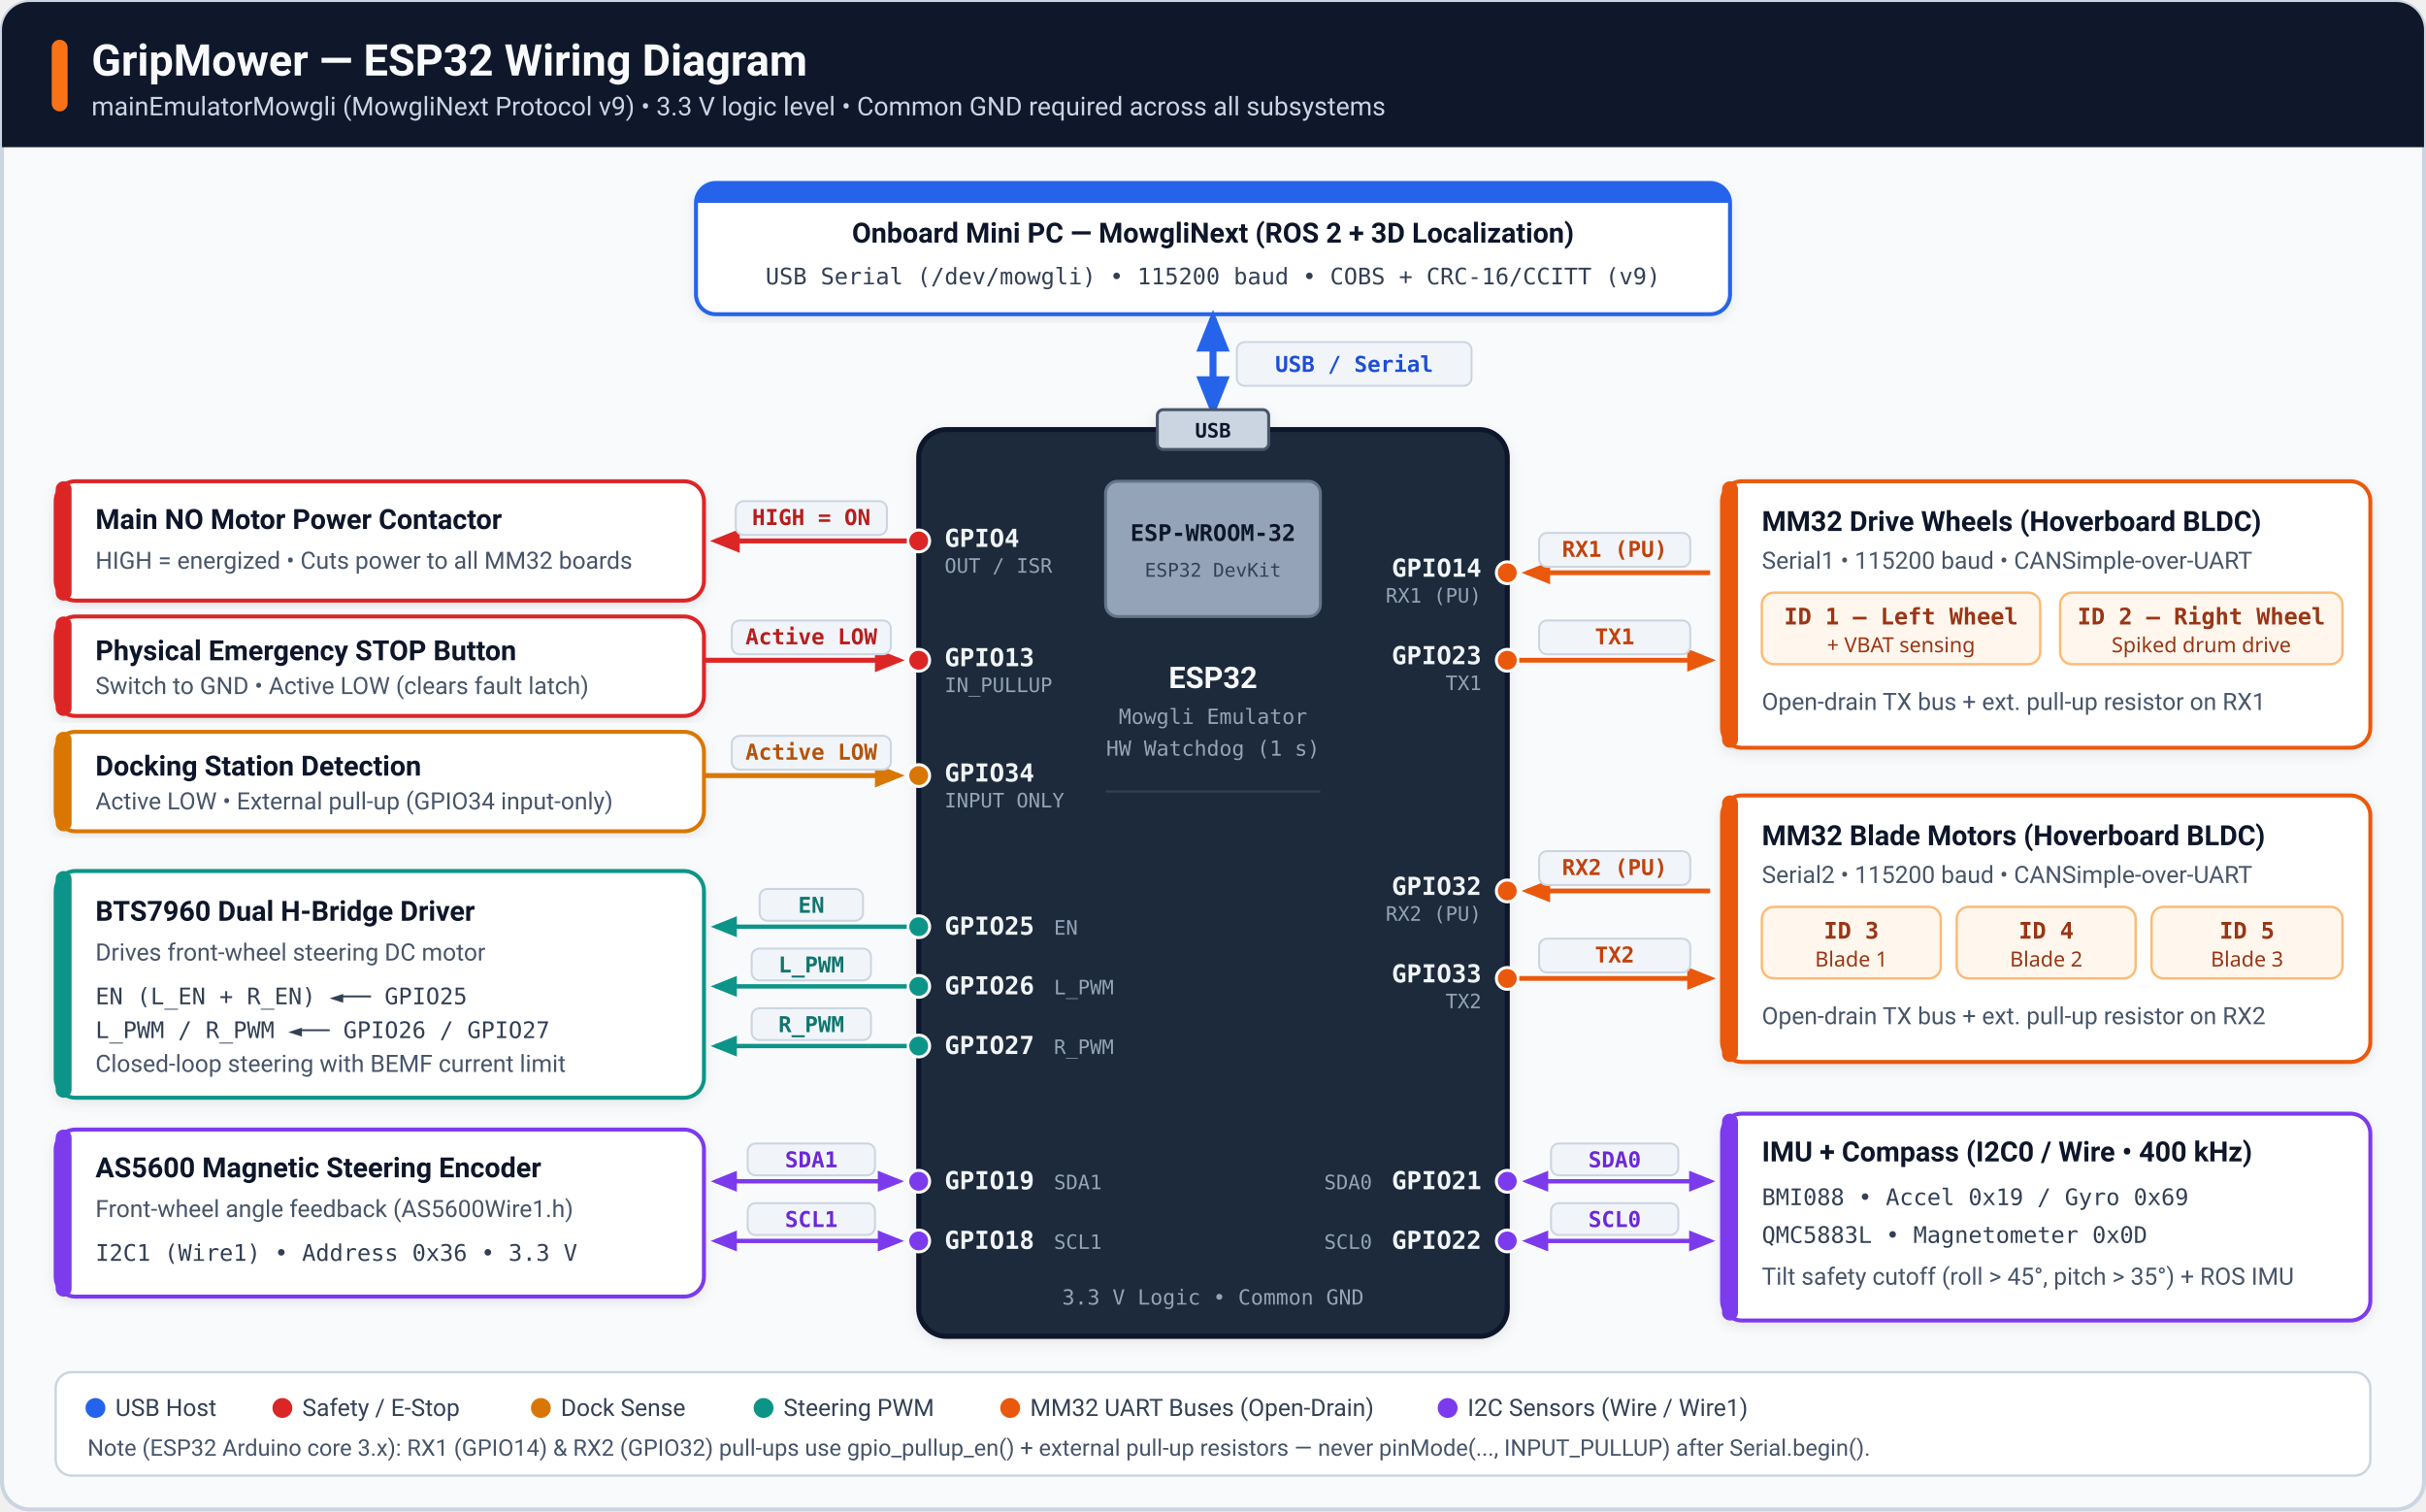
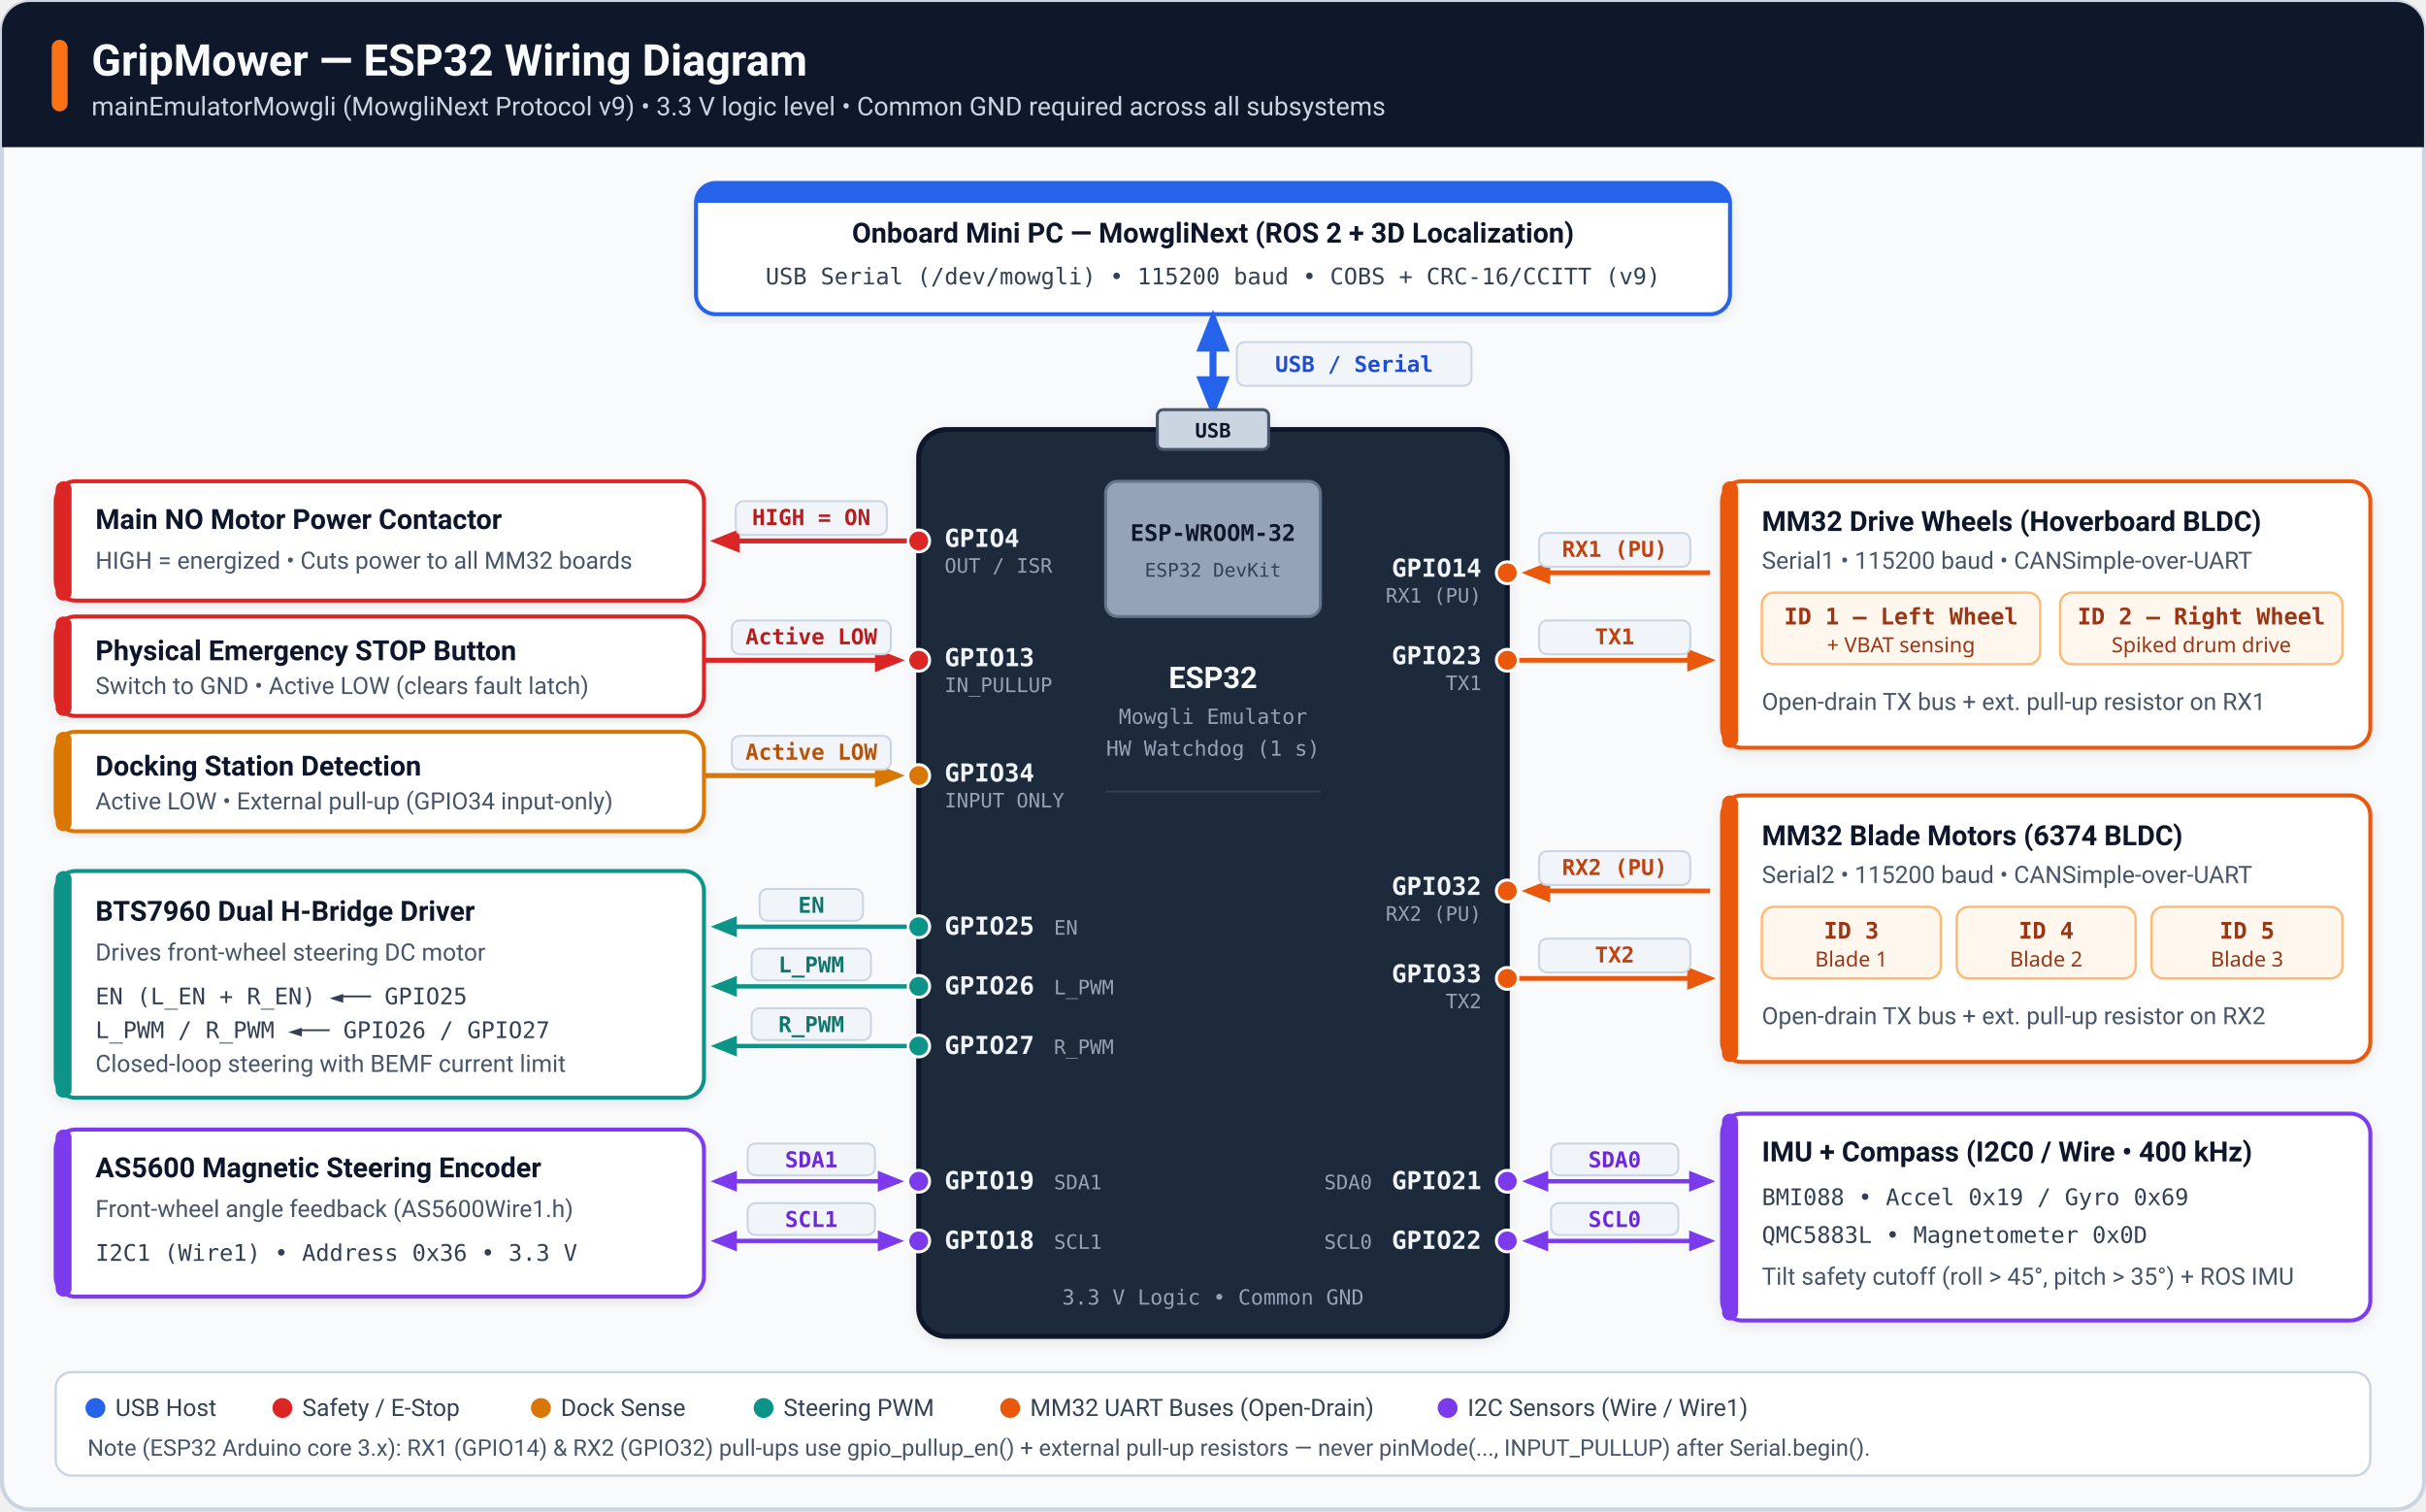
<svg xmlns="http://www.w3.org/2000/svg" viewBox="0 0 1220 760" width="1220" height="760" role="img" aria-labelledby="title desc">
  <defs>
    <style>
      .bg { fill: #f8fafc; }
      .header-bg { fill: #0f172a; }
      .title { font-family: -apple-system, BlinkMacSystemFont, "Segoe UI", Roboto, Helvetica, Arial, sans-serif; font-size: 22px; font-weight: 700; fill: #f8fafc; }
      .subtitle { font-family: -apple-system, BlinkMacSystemFont, "Segoe UI", Roboto, Helvetica, Arial, sans-serif; font-size: 13px; fill: #cbd5e1; }
      .card { fill: #ffffff; stroke-width: 2; rx: 10; ry: 10; }
      .card-title { font-family: -apple-system, BlinkMacSystemFont, "Segoe UI", Roboto, Helvetica, Arial, sans-serif; font-size: 14px; font-weight: 700; fill: #0f172a; }
      .card-sub { font-family: -apple-system, BlinkMacSystemFont, "Segoe UI", Roboto, Helvetica, Arial, sans-serif; font-size: 12px; fill: #475569; }
      .card-mono { font-family: ui-monospace, SFMono-Regular, Menlo, Monaco, Consolas, monospace; font-size: 11.5px; fill: #334155; }
      .esp-body { fill: #1e293b; stroke: #0f172a; stroke-width: 2.5; }
      .esp-shield { fill: #94a3b8; stroke: #64748b; stroke-width: 1.5; }
      .esp-title { font-family: -apple-system, BlinkMacSystemFont, "Segoe UI", Roboto, Helvetica, Arial, sans-serif; font-size: 15px; font-weight: 700; fill: #f8fafc; }
      .esp-sub { font-family: ui-monospace, SFMono-Regular, Menlo, Monaco, Consolas, monospace; font-size: 10.5px; fill: #94a3b8; }
      .pin-label { font-family: ui-monospace, SFMono-Regular, Menlo, Monaco, Consolas, monospace; font-size: 12.5px; font-weight: 700; fill: #f1f5f9; }
      .pin-role { font-family: ui-monospace, SFMono-Regular, Menlo, Monaco, Consolas, monospace; font-size: 10px; fill: #94a3b8; }
      .wire-lbl { font-family: ui-monospace, SFMono-Regular, Menlo, Monaco, Consolas, monospace; font-size: 11px; font-weight: 600; fill: #334155; }
      .wire-pill { fill: #f1f5f9; stroke: #cbd5e1; stroke-width: 1; rx: 4; ry: 4; }
      .legend-text { font-family: -apple-system, BlinkMacSystemFont, "Segoe UI", Roboto, Helvetica, Arial, sans-serif; font-size: 12px; fill: #334155; }
      .note-text { font-family: -apple-system, BlinkMacSystemFont, "Segoe UI", Roboto, Helvetica, Arial, sans-serif; font-size: 11.5px; fill: #475569; }
    </style>
    <filter id="shadow" x="-5%" y="-5%" width="110%" height="112%">
      <feDropShadow dx="0" dy="2" stdDeviation="3" flood-color="#0f172a" flood-opacity="0.08" />
    </filter>
    <marker id="arr-red" viewBox="0 0 10 10" refX="8" refY="5" markerWidth="6" markerHeight="6" orient="auto-start-reverse">
      <path d="M 0 1 L 10 5 L 0 9 z" fill="#dc2626" />
    </marker>
    <marker id="arr-amber" viewBox="0 0 10 10" refX="8" refY="5" markerWidth="6" markerHeight="6" orient="auto-start-reverse">
      <path d="M 0 1 L 10 5 L 0 9 z" fill="#d97706" />
    </marker>
    <marker id="arr-teal" viewBox="0 0 10 10" refX="8" refY="5" markerWidth="6" markerHeight="6" orient="auto-start-reverse">
      <path d="M 0 1 L 10 5 L 0 9 z" fill="#0d9488" />
    </marker>
    <marker id="arr-orange" viewBox="0 0 10 10" refX="8" refY="5" markerWidth="6" markerHeight="6" orient="auto-start-reverse">
      <path d="M 0 1 L 10 5 L 0 9 z" fill="#ea580c" />
    </marker>
    <marker id="arr-purple" viewBox="0 0 10 10" refX="8" refY="5" markerWidth="6" markerHeight="6" orient="auto-start-reverse">
      <path d="M 0 1 L 10 5 L 0 9 z" fill="#7c3aed" />
    </marker>
    <marker id="arr-blue" viewBox="0 0 10 10" refX="8" refY="5" markerWidth="6" markerHeight="6" orient="auto-start-reverse">
      <path d="M 0 1 L 10 5 L 0 9 z" fill="#2563eb" />
    </marker>
  </defs>
  <rect x="1" y="1" width="1218" height="758" rx="14" ry="14" class="bg" stroke="#cbd5e1" stroke-width="2" />
  <path d="M 15 1 H 1205 A 14 14 0 0 1 1219 15 V 74 H 1 V 15 A 14 14 0 0 1 15 1 Z" class="header-bg" />
  <rect x="26" y="20" width="8" height="36" rx="4" fill="#f97316" />
  <text x="46" y="38" class="title">GripMower — ESP32 Wiring Diagram</text>
  <text x="46" y="58" class="subtitle">mainEmulatorMowgli (MowgliNext Protocol v9)  •  3.3 V logic level  •  Common GND required across all subsystems</text>
  <g filter="url(#shadow)">
    <rect x="350" y="92" width="520" height="66" class="card" stroke="#2563eb" />
    <path d="M 360 92 H 860 A 10 10 0 0 1 870 102 V 102 H 350 V 102 A 10 10 0 0 1 360 92 Z" fill="#2563eb" />
    <text x="610" y="122" text-anchor="middle" class="card-title">Onboard Mini PC — MowgliNext (ROS 2 + 3D Localization)</text>
    <text x="610" y="143" text-anchor="middle" class="card-mono">USB Serial (/dev/mowgli)  •  115200 baud  •  COBS + CRC-16/CCITT (v9)</text>
  </g>
  <line x1="610" y1="160" x2="610" y2="206" stroke="#2563eb" stroke-width="3.5" marker-start="url(#arr-blue)" marker-end="url(#arr-blue)" />
  <rect x="622" y="172" width="118" height="22" class="wire-pill" />
  <text x="681" y="187" text-anchor="middle" class="wire-lbl" style="fill:#1d4ed8">USB / Serial</text>
  <g filter="url(#shadow)">
    <rect x="462" y="216" width="296" height="456" rx="14" ry="14" class="esp-body" />
    <rect x="582" y="206" width="56" height="20" rx="3" fill="#cbd5e1" stroke="#475569" stroke-width="1.5" />
    <text x="610" y="220" text-anchor="middle" style="font-family:monospace;font-size:10px;font-weight:700;fill:#0f172a">USB</text>
    <rect x="556" y="242" width="108" height="68" rx="6" class="esp-shield" />
    <text x="610" y="272" text-anchor="middle" style="font-family:monospace;font-size:11.5px;font-weight:700;fill:#0f172a">ESP-WROOM-32</text>
    <text x="610" y="290" text-anchor="middle" style="font-family:monospace;font-size:9.5px;fill:#334155">ESP32 DevKit</text>
    <text x="610" y="346" text-anchor="middle" class="esp-title">ESP32</text>
    <text x="610" y="364" text-anchor="middle" class="esp-sub">Mowgli Emulator</text>
    <text x="610" y="380" text-anchor="middle" class="esp-sub">HW Watchdog (1 s)</text>
    <line x1="556" y1="398" x2="664" y2="398" stroke="#334155" stroke-width="1" />
    <text x="610" y="656" text-anchor="middle" class="esp-sub">3.3 V Logic • Common GND</text>
  </g>
  <circle cx="462" cy="272" r="5.5" fill="#dc2626" stroke="#ffffff" stroke-width="1.5" />
  <text x="475" y="275" class="pin-label">GPIO4</text>
  <text x="475" y="288" class="pin-role">OUT / ISR</text>
  <circle cx="462" cy="332" r="5.5" fill="#dc2626" stroke="#ffffff" stroke-width="1.5" />
  <text x="475" y="335" class="pin-label">GPIO13</text>
  <text x="475" y="348" class="pin-role">IN_PULLUP</text>
  <circle cx="462" cy="390" r="5.5" fill="#d97706" stroke="#ffffff" stroke-width="1.5" />
  <text x="475" y="393" class="pin-label">GPIO34</text>
  <text x="475" y="406" class="pin-role">INPUT ONLY</text>
  <circle cx="462" cy="466" r="5.5" fill="#0d9488" stroke="#ffffff" stroke-width="1.5" />
  <text x="475" y="470" class="pin-label">GPIO25</text>
  <text x="530" y="470" class="pin-role">EN</text>
  <circle cx="462" cy="496" r="5.5" fill="#0d9488" stroke="#ffffff" stroke-width="1.5" />
  <text x="475" y="500" class="pin-label">GPIO26</text>
  <text x="530" y="500" class="pin-role">L_PWM</text>
  <circle cx="462" cy="526" r="5.5" fill="#0d9488" stroke="#ffffff" stroke-width="1.5" />
  <text x="475" y="530" class="pin-label">GPIO27</text>
  <text x="530" y="530" class="pin-role">R_PWM</text>
  <circle cx="462" cy="594" r="5.5" fill="#7c3aed" stroke="#ffffff" stroke-width="1.5" />
  <text x="475" y="598" class="pin-label">GPIO19</text>
  <text x="530" y="598" class="pin-role">SDA1</text>
  <circle cx="462" cy="624" r="5.5" fill="#7c3aed" stroke="#ffffff" stroke-width="1.5" />
  <text x="475" y="628" class="pin-label">GPIO18</text>
  <text x="530" y="628" class="pin-role">SCL1</text>
  <circle cx="758" cy="288" r="5.5" fill="#ea580c" stroke="#ffffff" stroke-width="1.5" />
  <text x="745" y="290" text-anchor="end" class="pin-label">GPIO14</text>
  <text x="745" y="303" text-anchor="end" class="pin-role">RX1 (PU)</text>
  <circle cx="758" cy="332" r="5.5" fill="#ea580c" stroke="#ffffff" stroke-width="1.5" />
  <text x="745" y="334" text-anchor="end" class="pin-label">GPIO23</text>
  <text x="745" y="347" text-anchor="end" class="pin-role">TX1</text>
  <circle cx="758" cy="448" r="5.5" fill="#ea580c" stroke="#ffffff" stroke-width="1.5" />
  <text x="745" y="450" text-anchor="end" class="pin-label">GPIO32</text>
  <text x="745" y="463" text-anchor="end" class="pin-role">RX2 (PU)</text>
  <circle cx="758" cy="492" r="5.5" fill="#ea580c" stroke="#ffffff" stroke-width="1.5" />
  <text x="745" y="494" text-anchor="end" class="pin-label">GPIO33</text>
  <text x="745" y="507" text-anchor="end" class="pin-role">TX2</text>
  <circle cx="758" cy="594" r="5.5" fill="#7c3aed" stroke="#ffffff" stroke-width="1.5" />
  <text x="745" y="598" text-anchor="end" class="pin-label">GPIO21</text>
  <text x="690" y="598" text-anchor="end" class="pin-role">SDA0</text>
  <circle cx="758" cy="624" r="5.5" fill="#7c3aed" stroke="#ffffff" stroke-width="1.5" />
  <text x="745" y="628" text-anchor="end" class="pin-label">GPIO22</text>
  <text x="690" y="628" text-anchor="end" class="pin-role">SCL0</text>
  <g filter="url(#shadow)">
    <rect x="28" y="242" width="326" height="60" class="card" stroke="#dc2626" />
    <rect x="28" y="242" width="8" height="60" rx="4" fill="#dc2626" />
    <text x="48" y="266" class="card-title">Main NO Motor Power Contactor</text>
    <text x="48" y="286" class="card-sub">HIGH = energized • Cuts power to all MM32 boards</text>
  </g>
  <line x1="456" y1="272" x2="360" y2="272" stroke="#dc2626" stroke-width="2.5" marker-end="url(#arr-red)" />
  <rect x="370" y="252" width="76" height="17" class="wire-pill" />
  <text x="408" y="264" text-anchor="middle" class="wire-lbl" style="fill:#b91c1c">HIGH = ON</text>
  <g filter="url(#shadow)">
    <rect x="28" y="310" width="326" height="50" class="card" stroke="#dc2626" />
    <rect x="28" y="310" width="8" height="50" rx="4" fill="#dc2626" />
    <text x="48" y="332" class="card-title">Physical Emergency STOP Button</text>
    <text x="48" y="349" class="card-sub">Switch to GND • Active LOW (clears fault latch)</text>
  </g>
  <line x1="354" y1="332" x2="452" y2="332" stroke="#dc2626" stroke-width="2.5" marker-end="url(#arr-red)" />
  <rect x="368" y="312" width="80" height="17" class="wire-pill" />
  <text x="408" y="324" text-anchor="middle" class="wire-lbl" style="fill:#b91c1c">Active LOW</text>
  <g filter="url(#shadow)">
    <rect x="28" y="368" width="326" height="50" class="card" stroke="#d97706" />
    <rect x="28" y="368" width="8" height="50" rx="4" fill="#d97706" />
    <text x="48" y="390" class="card-title">Docking Station Detection</text>
    <text x="48" y="407" class="card-sub">Active LOW • External pull-up (GPIO34 input-only)</text>
  </g>
  <line x1="354" y1="390" x2="452" y2="390" stroke="#d97706" stroke-width="2.5" marker-end="url(#arr-amber)" />
  <rect x="368" y="370" width="80" height="17" class="wire-pill" />
  <text x="408" y="382" text-anchor="middle" class="wire-lbl" style="fill:#b45309">Active LOW</text>
  <g filter="url(#shadow)">
    <rect x="28" y="438" width="326" height="114" class="card" stroke="#0d9488" />
    <rect x="28" y="438" width="8" height="114" rx="4" fill="#0d9488" />
    <text x="48" y="463" class="card-title">BTS7960 Dual H-Bridge Driver</text>
    <text x="48" y="483" class="card-sub">Drives front-wheel steering DC motor</text>
    <text x="48" y="505" class="card-mono">EN (L_EN + R_EN)  ◄── GPIO25</text>
    <text x="48" y="522" class="card-mono">L_PWM / R_PWM     ◄── GPIO26 / GPIO27</text>
    <text x="48" y="539" class="card-sub">Closed-loop steering with BEMF current limit</text>
  </g>
  <line x1="456" y1="466" x2="360" y2="466" stroke="#0d9488" stroke-width="2.2" marker-end="url(#arr-teal)" />
  <line x1="456" y1="496" x2="360" y2="496" stroke="#0d9488" stroke-width="2.2" marker-end="url(#arr-teal)" />
  <line x1="456" y1="526" x2="360" y2="526" stroke="#0d9488" stroke-width="2.2" marker-end="url(#arr-teal)" />
  <rect x="382" y="447" width="52" height="16" class="wire-pill" />
  <text x="408" y="459" text-anchor="middle" class="wire-lbl" style="fill:#0f766e">EN</text>
  <rect x="378" y="477" width="60" height="16" class="wire-pill" />
  <text x="408" y="489" text-anchor="middle" class="wire-lbl" style="fill:#0f766e">L_PWM</text>
  <rect x="378" y="507" width="60" height="16" class="wire-pill" />
  <text x="408" y="519" text-anchor="middle" class="wire-lbl" style="fill:#0f766e">R_PWM</text>
  <g filter="url(#shadow)">
    <rect x="28" y="568" width="326" height="84" class="card" stroke="#7c3aed" />
    <rect x="28" y="568" width="8" height="84" rx="4" fill="#7c3aed" />
    <text x="48" y="592" class="card-title">AS5600 Magnetic Steering Encoder</text>
    <text x="48" y="612" class="card-sub">Front-wheel angle feedback (AS5600Wire1.h)</text>
    <text x="48" y="634" class="card-mono">I2C1 (Wire1)  •  Address 0x36  •  3.3 V</text>
  </g>
  <line x1="360" y1="594" x2="452" y2="594" stroke="#7c3aed" stroke-width="2.2" marker-start="url(#arr-purple)" marker-end="url(#arr-purple)" />
  <line x1="360" y1="624" x2="452" y2="624" stroke="#7c3aed" stroke-width="2.2" marker-start="url(#arr-purple)" marker-end="url(#arr-purple)" />
  <rect x="376" y="575" width="64" height="16" class="wire-pill" />
  <text x="408" y="587" text-anchor="middle" class="wire-lbl" style="fill:#6d28d9">SDA1</text>
  <rect x="376" y="605" width="64" height="16" class="wire-pill" />
  <text x="408" y="617" text-anchor="middle" class="wire-lbl" style="fill:#6d28d9">SCL1</text>
  <g filter="url(#shadow)">
    <rect x="866" y="242" width="326" height="134" class="card" stroke="#ea580c" />
    <rect x="866" y="242" width="8" height="134" rx="4" fill="#ea580c" />
    <text x="886" y="267" class="card-title">MM32 Drive Wheels (Hoverboard BLDC)</text>
    <text x="886" y="286" class="card-sub">Serial1 • 115200 baud • CANSimple-over-UART</text>
    <rect x="886" y="298" width="140" height="36" rx="6" fill="#fff7ed" stroke="#fdba74" stroke-width="1.2" />
    <text x="956" y="314" text-anchor="middle" class="card-mono" style="font-weight:700;fill:#9a3412">ID 1 — Left Wheel</text>
    <text x="956" y="328" text-anchor="middle" style="font-family:sans-serif;font-size:10.5px;fill:#9a3412">+ VBAT sensing</text>
    <rect x="1036" y="298" width="142" height="36" rx="6" fill="#fff7ed" stroke="#fdba74" stroke-width="1.2" />
    <text x="1107" y="314" text-anchor="middle" class="card-mono" style="font-weight:700;fill:#9a3412">ID 2 — Right Wheel</text>
    <text x="1107" y="328" text-anchor="middle" style="font-family:sans-serif;font-size:10.5px;fill:#9a3412">Spiked drum drive</text>
    <text x="886" y="357" class="card-sub">Open-drain TX bus + ext. pull-up resistor on RX1</text>
  </g>
  <line x1="860" y1="288" x2="768" y2="288" stroke="#ea580c" stroke-width="2.4" marker-end="url(#arr-orange)" />
  <line x1="764" y1="332" x2="860" y2="332" stroke="#ea580c" stroke-width="2.4" marker-end="url(#arr-orange)" />
  <rect x="774" y="268" width="76" height="17" class="wire-pill" />
  <text x="812" y="280" text-anchor="middle" class="wire-lbl" style="fill:#c2410c">RX1 (PU)</text>
  <rect x="774" y="312" width="76" height="17" class="wire-pill" />
  <text x="812" y="324" text-anchor="middle" class="wire-lbl" style="fill:#c2410c">TX1</text>
  <g filter="url(#shadow)">
    <rect x="866" y="400" width="326" height="134" class="card" stroke="#ea580c" />
    <rect x="866" y="400" width="8" height="134" rx="4" fill="#ea580c" />
-     <text x="886" y="425" class="card-title">MM32 Blade Motors (Hoverboard BLDC)</text>
+     <text x="886" y="425" class="card-title">MM32 Blade Motors (6374 BLDC)</text>
    <text x="886" y="444" class="card-sub">Serial2 • 115200 baud • CANSimple-over-UART</text>
    <rect x="886" y="456" width="90" height="36" rx="6" fill="#fff7ed" stroke="#fdba74" stroke-width="1.2" />
    <text x="931" y="472" text-anchor="middle" class="card-mono" style="font-weight:700;fill:#9a3412">ID 3</text>
    <text x="931" y="486" text-anchor="middle" style="font-family:sans-serif;font-size:10.5px;fill:#9a3412">Blade 1</text>
    <rect x="984" y="456" width="90" height="36" rx="6" fill="#fff7ed" stroke="#fdba74" stroke-width="1.2" />
    <text x="1029" y="472" text-anchor="middle" class="card-mono" style="font-weight:700;fill:#9a3412">ID 4</text>
    <text x="1029" y="486" text-anchor="middle" style="font-family:sans-serif;font-size:10.5px;fill:#9a3412">Blade 2</text>
    <rect x="1082" y="456" width="96" height="36" rx="6" fill="#fff7ed" stroke="#fdba74" stroke-width="1.2" />
    <text x="1130" y="472" text-anchor="middle" class="card-mono" style="font-weight:700;fill:#9a3412">ID 5</text>
    <text x="1130" y="486" text-anchor="middle" style="font-family:sans-serif;font-size:10.5px;fill:#9a3412">Blade 3</text>
    <text x="886" y="515" class="card-sub">Open-drain TX bus + ext. pull-up resistor on RX2</text>
  </g>
  <line x1="860" y1="448" x2="768" y2="448" stroke="#ea580c" stroke-width="2.4" marker-end="url(#arr-orange)" />
  <line x1="764" y1="492" x2="860" y2="492" stroke="#ea580c" stroke-width="2.4" marker-end="url(#arr-orange)" />
  <rect x="774" y="428" width="76" height="17" class="wire-pill" />
  <text x="812" y="440" text-anchor="middle" class="wire-lbl" style="fill:#c2410c">RX2 (PU)</text>
  <rect x="774" y="472" width="76" height="17" class="wire-pill" />
  <text x="812" y="484" text-anchor="middle" class="wire-lbl" style="fill:#c2410c">TX2</text>
  <g filter="url(#shadow)">
    <rect x="866" y="560" width="326" height="104" class="card" stroke="#7c3aed" />
    <rect x="866" y="560" width="8" height="104" rx="4" fill="#7c3aed" />
    <text x="886" y="584" class="card-title">IMU + Compass (I2C0 / Wire • 400 kHz)</text>
    <text x="886" y="606" class="card-mono">BMI088   •  Accel 0x19 / Gyro 0x69</text>
    <text x="886" y="625" class="card-mono">QMC5883L •  Magnetometer 0x0D</text>
    <text x="886" y="646" class="card-sub">Tilt safety cutoff (roll &gt; 45°, pitch &gt; 35°) + ROS IMU</text>
  </g>
  <line x1="768" y1="594" x2="860" y2="594" stroke="#7c3aed" stroke-width="2.2" marker-start="url(#arr-purple)" marker-end="url(#arr-purple)" />
  <line x1="768" y1="624" x2="860" y2="624" stroke="#7c3aed" stroke-width="2.2" marker-start="url(#arr-purple)" marker-end="url(#arr-purple)" />
  <rect x="780" y="575" width="64" height="16" class="wire-pill" />
  <text x="812" y="587" text-anchor="middle" class="wire-lbl" style="fill:#6d28d9">SDA0</text>
  <rect x="780" y="605" width="64" height="16" class="wire-pill" />
  <text x="812" y="617" text-anchor="middle" class="wire-lbl" style="fill:#6d28d9">SCL0</text>
  <rect x="28" y="690" width="1164" height="52" rx="8" fill="#ffffff" stroke="#cbd5e1" stroke-width="1.2" />
  <circle cx="48" cy="708" r="5" fill="#2563eb" />
  <text x="58" y="712" class="legend-text">USB Host</text>
  <circle cx="142" cy="708" r="5" fill="#dc2626" />
  <text x="152" y="712" class="legend-text">Safety / E-Stop</text>
  <circle cx="272" cy="708" r="5" fill="#d97706" />
  <text x="282" y="712" class="legend-text">Dock Sense</text>
  <circle cx="384" cy="708" r="5" fill="#0d9488" />
  <text x="394" y="712" class="legend-text">Steering PWM</text>
  <circle cx="508" cy="708" r="5" fill="#ea580c" />
  <text x="518" y="712" class="legend-text">MM32 UART Buses (Open-Drain)</text>
  <circle cx="728" cy="708" r="5" fill="#7c3aed" />
  <text x="738" y="712" class="legend-text">I2C Sensors (Wire / Wire1)</text>
  <text x="44" y="732" class="note-text">Note (ESP32 Arduino core 3.x): RX1 (GPIO14) &amp; RX2 (GPIO32) pull-ups use gpio_pullup_en() + external pull-up resistors — never pinMode(..., INPUT_PULLUP) after Serial.begin().</text>
</svg>
